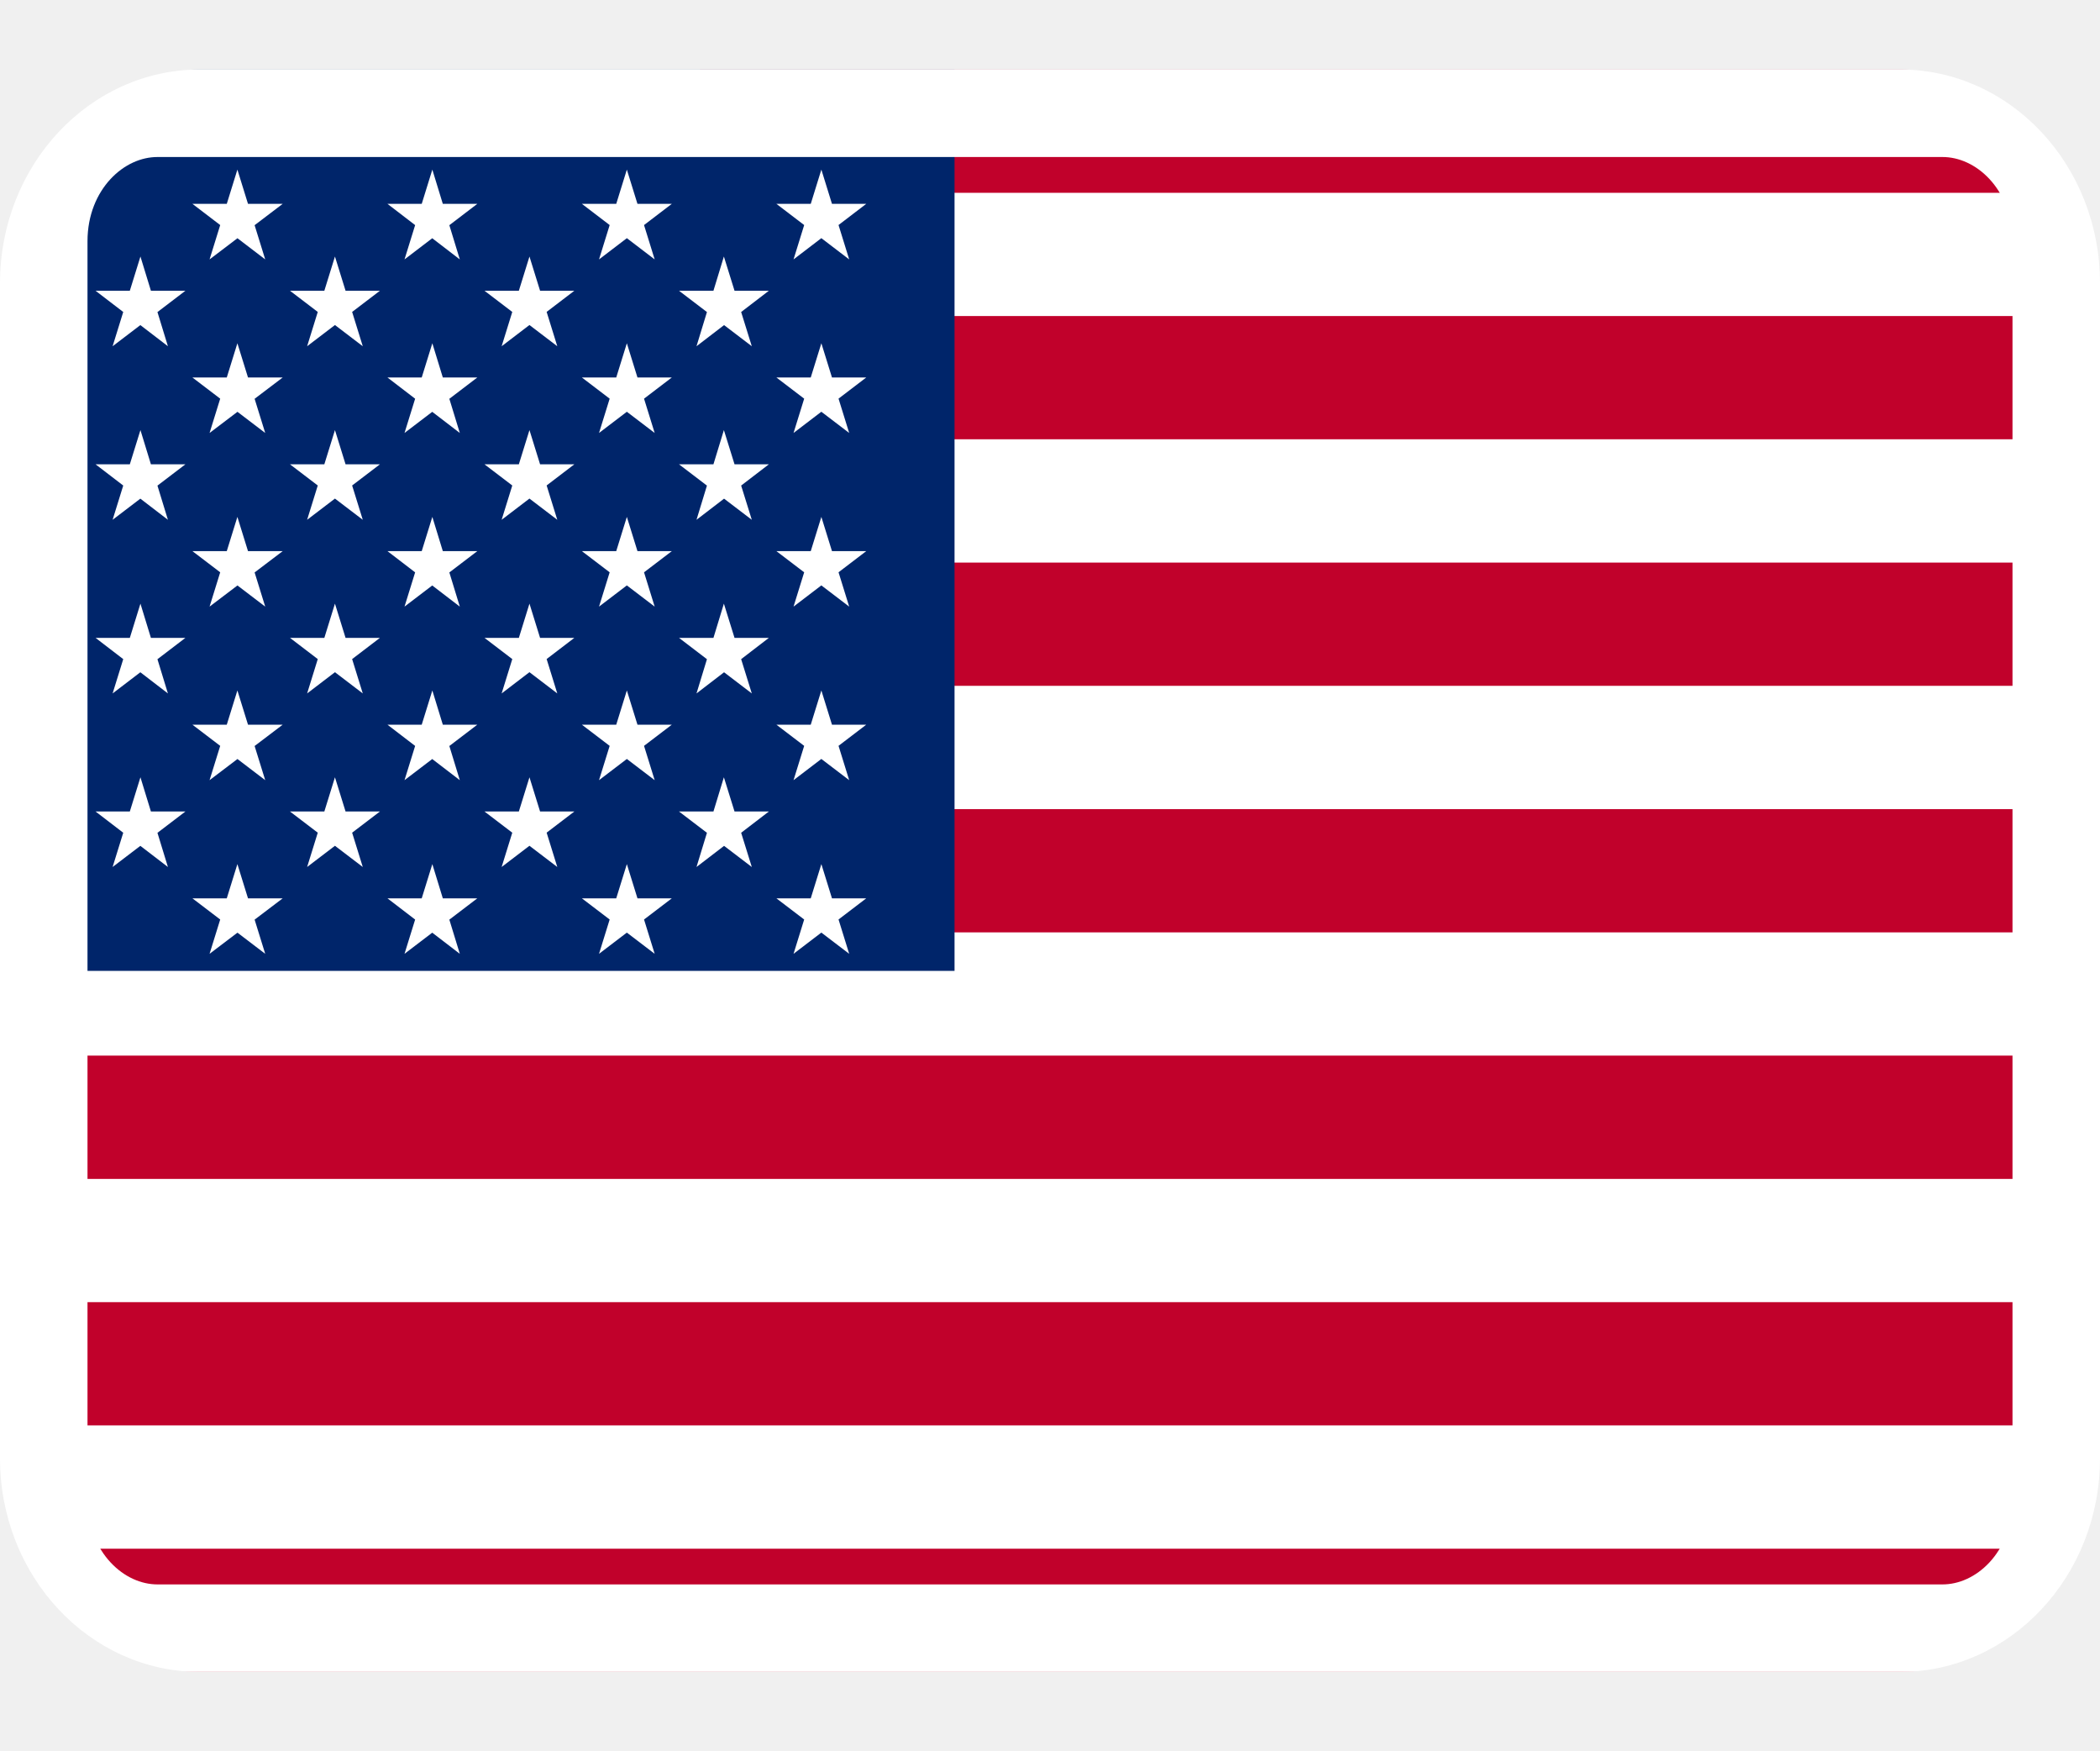
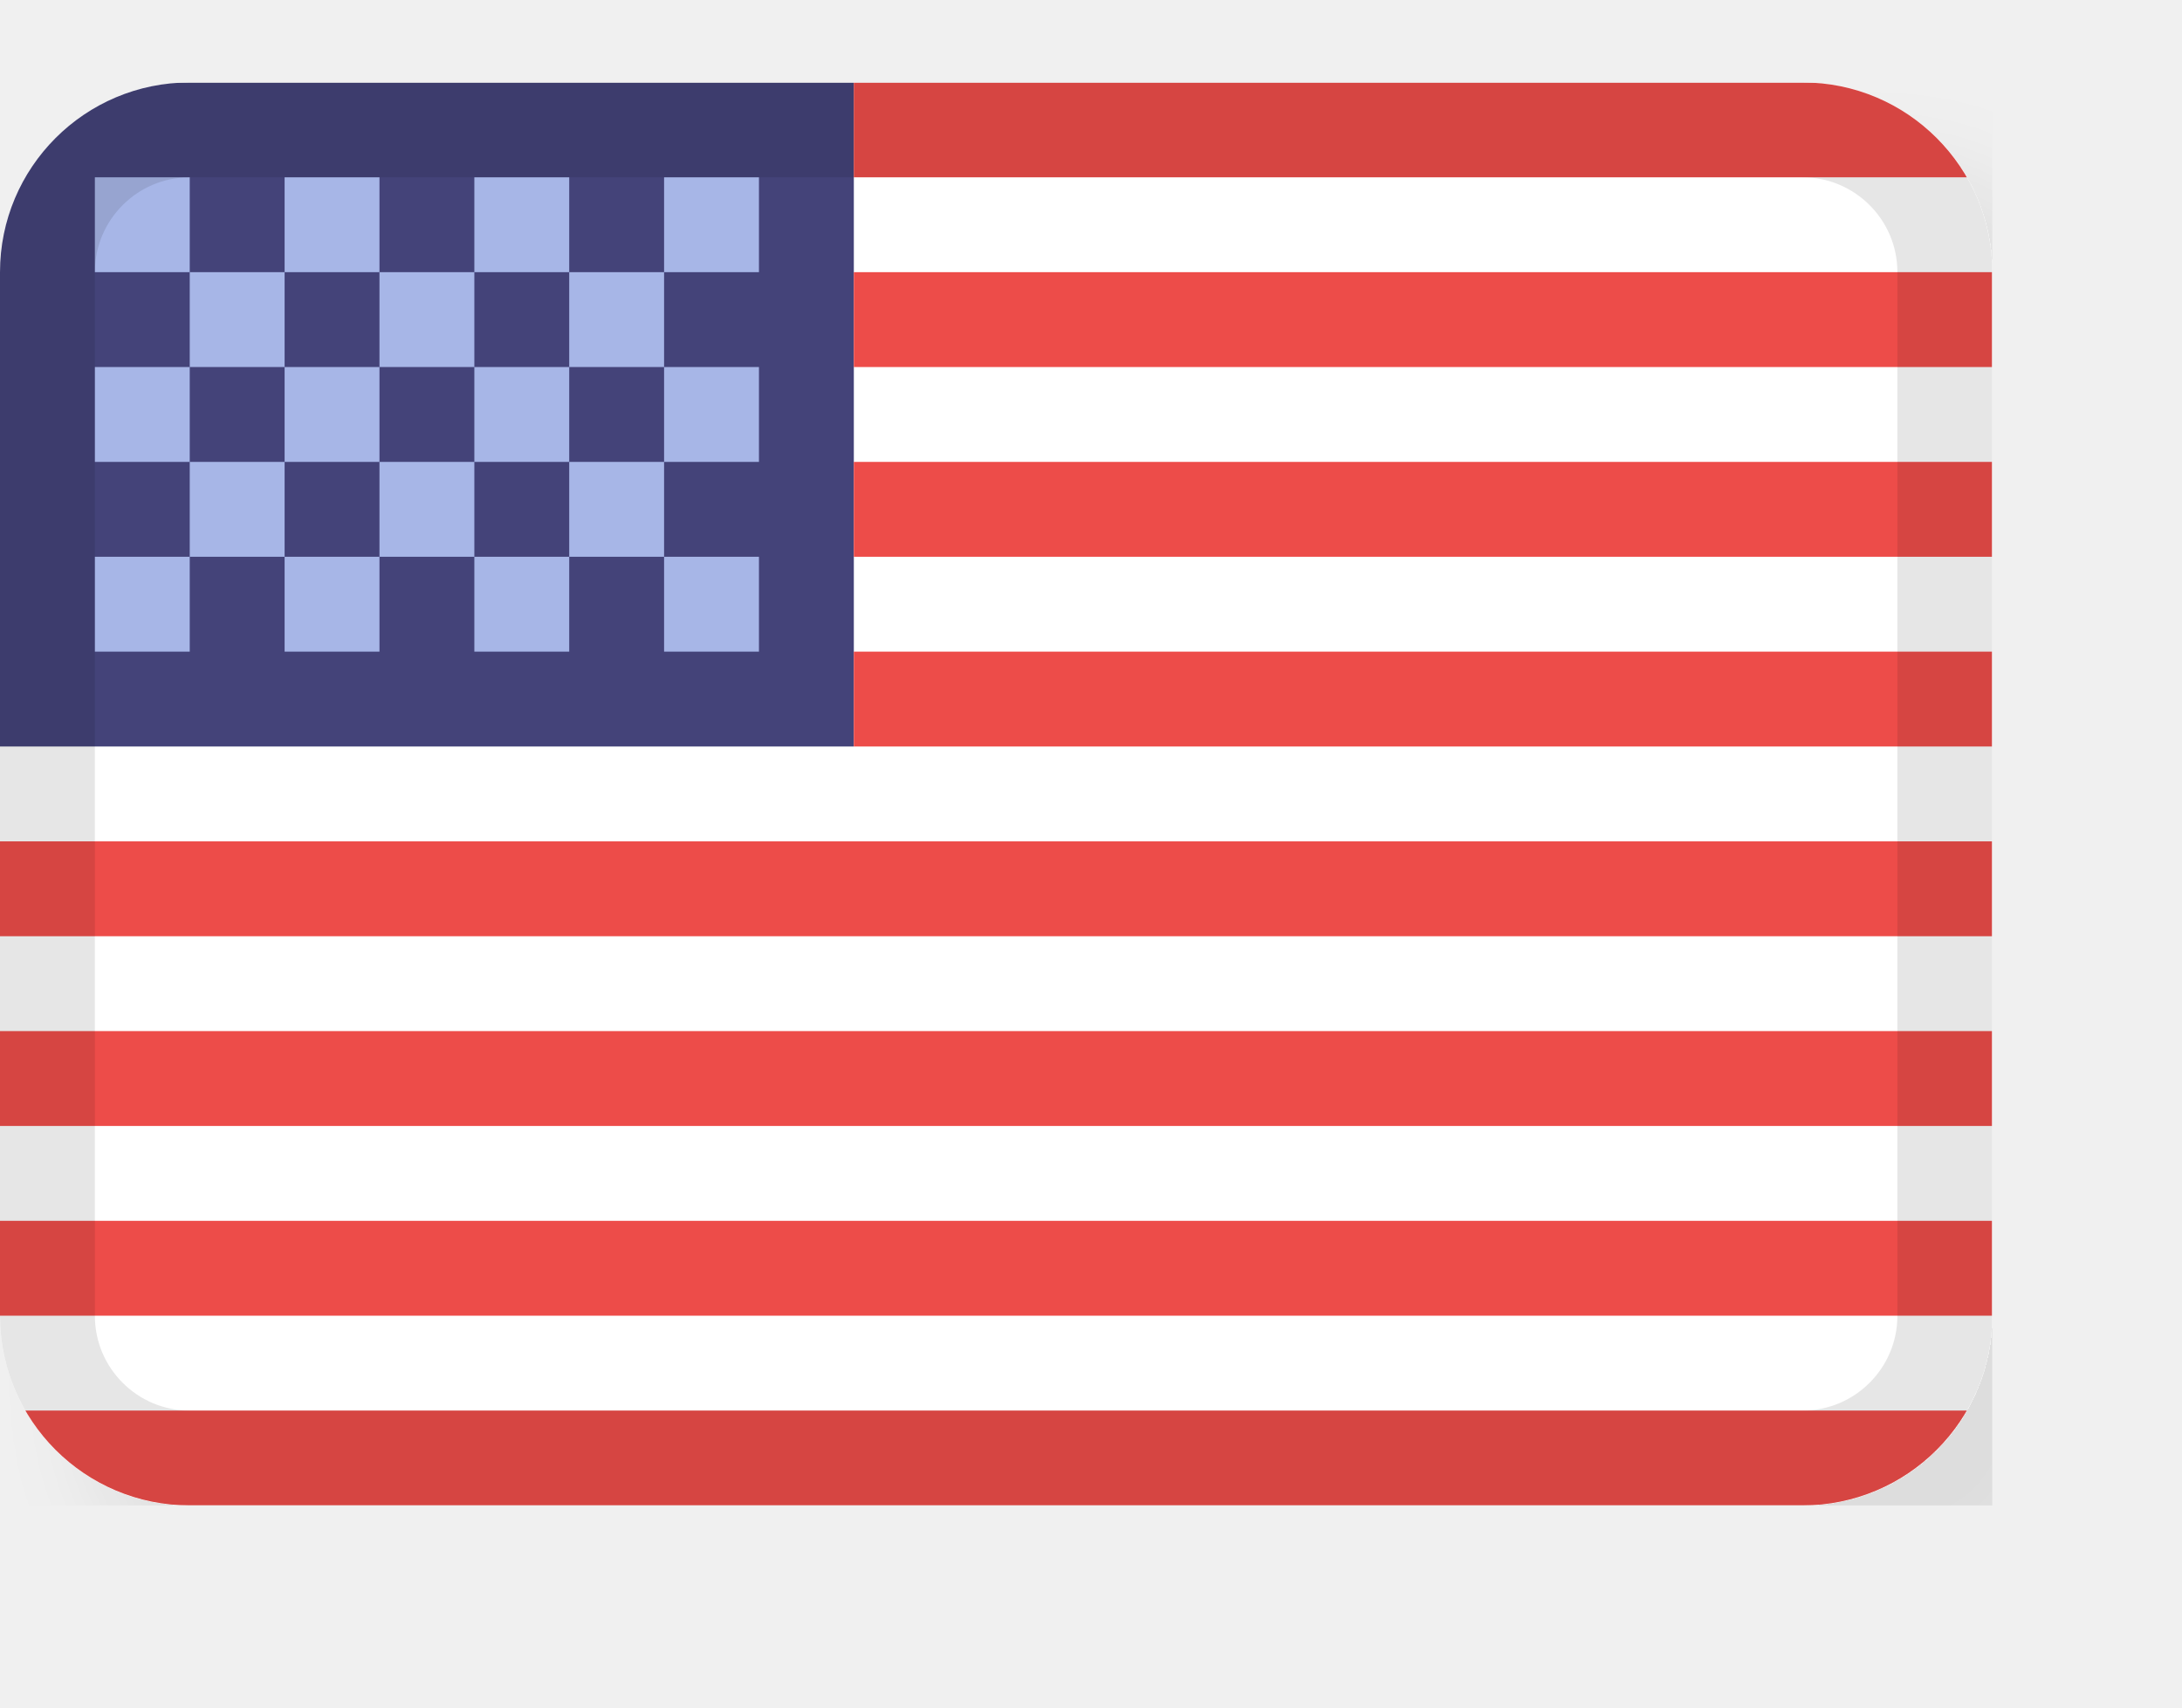
- <svg xmlns="http://www.w3.org/2000/svg" width="24" height="20" viewBox="0 0 24 20" fill="none">
-   <mask id="mask0_14287_58870" style="mask-type:alpha" maskUnits="userSpaceOnUse" x="0" y="0" width="24" height="20">
-     <path d="M21.714 0.794H2.286C1.023 0.794 0 1.887 0 3.236V16.662C0 18.01 1.023 19.103 2.286 19.103H21.714C22.977 19.103 24 18.01 24 16.662V3.236C24 1.887 22.977 0.794 21.714 0.794Z" fill="white" />
-   </mask>
-   <g mask="url(#mask0_14287_58870)">
-     <path d="M21.714 0.794H2.286C1.023 0.794 0 1.887 0 3.236V16.662C0 18.01 1.023 19.103 2.286 19.103H21.714C22.977 19.103 24 18.01 24 16.662V3.236C24 1.887 22.977 0.794 21.714 0.794Z" fill="white" />
-     <path fill-rule="evenodd" clip-rule="evenodd" d="M8 0.794H24V2.203H8V0.794ZM8 3.611H24V5.019H8V3.611ZM8 6.428H24V7.836H8V6.428ZM8 9.245H24V10.653H8V9.245ZM0 12.061H24V13.47H0V12.061ZM0 14.878H24V16.286H0V14.878ZM0 17.695H24V19.103H0V17.695Z" fill="#C1012B" />
-     <path d="M24 20.511H0V21.92H24V20.511Z" fill="#C1012B" />
-     <path fill-rule="evenodd" clip-rule="evenodd" d="M0 0.794H10.909V11.093H0V0.794Z" fill="#00256A" />
-     <path d="M1.605 2.931L1.919 3.956L1.092 3.322H2.119L1.287 3.956L1.605 2.931Z" fill="white" />
-     <path d="M1.605 4.914L1.919 5.939L1.092 5.305H2.119L1.287 5.939L1.605 4.914Z" fill="white" />
-     <path d="M1.605 6.897L1.919 7.923L1.092 7.288H2.119L1.287 7.923L1.605 6.897Z" fill="white" />
-     <path d="M1.605 8.881L1.919 9.906L1.092 9.272H2.119L1.287 9.906L1.605 8.881Z" fill="white" />
-     <path d="M2.713 1.938L3.031 2.964L2.199 2.329H3.231L2.395 2.964L2.713 1.938Z" fill="white" />
-     <path d="M2.713 3.922L3.031 4.947L2.199 4.313H3.231L2.395 4.947L2.713 3.922Z" fill="white" />
-     <path d="M2.713 5.906L3.031 6.931L2.199 6.297H3.231L2.395 6.931L2.713 5.906Z" fill="white" />
-     <path d="M2.713 7.889L3.031 8.914L2.199 8.28H3.231L2.395 8.914L2.713 7.889Z" fill="white" />
-     <path d="M2.713 9.873L3.031 10.898L2.199 10.264H3.231L2.395 10.898L2.713 9.873Z" fill="white" />
-     <path d="M3.828 2.931L4.146 3.956L3.314 3.322H4.342L3.51 3.956L3.828 2.931Z" fill="white" />
-     <path d="M3.828 4.914L4.146 5.939L3.314 5.305H4.342L3.51 5.939L3.828 4.914Z" fill="white" />
-     <path d="M3.828 6.897L4.146 7.923L3.314 7.288H4.342L3.51 7.923L3.828 6.897Z" fill="white" />
-     <path d="M3.828 8.881L4.146 9.906L3.314 9.272H4.342L3.51 9.906L3.828 8.881Z" fill="white" />
-     <path d="M4.941 1.938L5.255 2.964L4.428 2.329H5.455L4.623 2.964L4.941 1.938Z" fill="white" />
-     <path d="M4.941 3.922L5.255 4.947L4.428 4.313H5.455L4.623 4.947L4.941 3.922Z" fill="white" />
-     <path d="M4.941 5.906L5.255 6.931L4.428 6.297H5.455L4.623 6.931L4.941 5.906Z" fill="white" />
-     <path d="M4.941 7.889L5.255 8.914L4.428 8.28H5.455L4.623 8.914L4.941 7.889Z" fill="white" />
-     <path d="M4.941 9.873L5.255 10.898L4.428 10.264H5.455L4.623 10.898L4.941 9.873Z" fill="white" />
-     <path d="M6.051 2.931L6.369 3.956L5.537 3.322H6.564L5.733 3.956L6.051 2.931Z" fill="white" />
-     <path d="M6.051 4.914L6.369 5.939L5.537 5.305H6.564L5.733 5.939L6.051 4.914Z" fill="white" />
-     <path d="M6.051 6.897L6.369 7.923L5.537 7.288H6.564L5.733 7.923L6.051 6.897Z" fill="white" />
-     <path d="M6.051 8.881L6.369 9.906L5.537 9.272H6.564L5.733 9.906L6.051 8.881Z" fill="white" />
-     <path d="M7.164 1.938L7.482 2.964L6.65 2.329H7.678L6.846 2.964L7.164 1.938Z" fill="white" />
-     <path d="M7.164 3.922L7.482 4.947L6.65 4.313H7.678L6.846 4.947L7.164 3.922Z" fill="white" />
-     <path d="M7.164 5.906L7.482 6.931L6.65 6.297H7.678L6.846 6.931L7.164 5.906Z" fill="white" />
-     <path d="M7.164 7.889L7.482 8.914L6.65 8.28H7.678L6.846 8.914L7.164 7.889Z" fill="white" />
-     <path d="M7.164 9.873L7.482 10.898L6.65 10.264H7.678L6.846 10.898L7.164 9.873Z" fill="white" />
-     <path d="M8.273 2.931L8.592 3.956L7.76 3.322H8.787L7.96 3.956L8.273 2.931Z" fill="white" />
-     <path d="M8.273 4.914L8.592 5.939L7.76 5.305H8.787L7.96 5.939L8.273 4.914Z" fill="white" />
-     <path d="M8.273 6.897L8.592 7.923L7.76 7.288H8.787L7.96 7.923L8.273 6.897Z" fill="white" />
-     <path d="M8.273 8.881L8.592 9.906L7.76 9.272H8.787L7.96 9.906L8.273 8.881Z" fill="white" />
-     <path d="M9.387 1.938L9.705 2.964L8.873 2.329H9.9L9.069 2.964L9.387 1.938Z" fill="white" />
-     <path d="M9.387 3.922L9.705 4.947L8.873 4.313H9.9L9.069 4.947L9.387 3.922Z" fill="white" />
-     <path d="M9.387 5.906L9.705 6.931L8.873 6.297H9.9L9.069 6.931L9.387 5.906Z" fill="white" />
-     <path d="M9.387 7.889L9.705 8.914L8.873 8.28H9.9L9.069 8.914L9.387 7.889Z" fill="white" />
-     <path d="M9.387 9.873L9.705 10.898L8.873 10.264H9.9L9.069 10.898L9.387 9.873Z" fill="white" />
-     <path d="M1.8 1.294H22.2C22.878 1.294 23.5 1.907 23.5 2.756V17.141C23.5 17.99 22.878 18.603 22.2 18.603H1.8C1.122 18.603 0.5 17.99 0.5 17.141V2.756C0.5 1.907 1.122 1.294 1.8 1.294Z" stroke="white" />
+ <svg xmlns="http://www.w3.org/2000/svg" width="23" height="18" viewBox="0 0 23 18" fill="none">
+   <g clip-path="url(#clip0_2450_3225)" filter="url(#filter0_d_2450_3225)">
+     <mask id="mask0_2450_3225" style="mask-type:alpha" maskUnits="userSpaceOnUse" x="0" y="0" width="21" height="16">
+       <path d="M19 0.869H2C0.895 0.869 0 1.765 0 2.869V13.869C0 14.974 0.895 15.869 2 15.869H19C20.105 15.869 21 14.974 21 13.869V2.869C21 1.765 20.105 0.869 19 0.869Z" fill="white" />
+     </mask>
+     <g mask="url(#mask0_2450_3225)">
+       <path d="M19 0.869H2C0.895 0.869 0 1.765 0 2.869V13.869C0 14.974 0.895 15.869 2 15.869H19C20.105 15.869 21 14.974 21 13.869V2.869C21 1.765 20.105 0.869 19 0.869Z" fill="white" />
+       <path fill-rule="evenodd" clip-rule="evenodd" d="M0 0.869H9V7.869H0V0.869Z" fill="#444379" />
+       <path fill-rule="evenodd" clip-rule="evenodd" d="M1 1.869V2.869H2V1.869H1ZM3 1.869V2.869H4V1.869H3ZM5 1.869V2.869H6V1.869H5ZM7 1.869V2.869H8V1.869H7ZM6 2.869V3.869H7V2.869H6ZM4 2.869V3.869H5V2.869H4ZM2 2.869V3.869H3V2.869H2ZM1 3.869V4.869H2V3.869H1ZM3 3.869V4.869H4V3.869H3ZM5 3.869V4.869H6V3.869H5ZM7 3.869V4.869H8V3.869H7ZM1 5.869V6.869H2V5.869H1ZM3 5.869V6.869H4V5.869H3ZM5 5.869V6.869H6V5.869H5ZM7 5.869V6.869H8V5.869H7ZM6 4.869V5.869H7V4.869H6ZM4 4.869V5.869H5V4.869H4ZM2 4.869V5.869H3V4.869H2Z" fill="#A7B6E7" />
+       <path fill-rule="evenodd" clip-rule="evenodd" d="M9 0.869V1.869H21V0.869H9ZM9 2.869V3.869H21V2.869H9ZM9 4.869V5.869H21V4.869H9ZM9 6.869V7.869H21V6.869H9ZM0 8.869V9.869H21V8.869H0ZM0 10.869V11.869H21V10.869H0ZM0 12.869V13.869H21V12.869H0ZM0 14.869V15.869H21V14.869H0Z" fill="#ED4C49" />
+       <path d="M19 1.369H2C1.172 1.369 0.5 2.041 0.5 2.869V13.869C0.5 14.698 1.172 15.369 2 15.369H19C19.828 15.369 20.5 14.698 20.5 13.869V2.869C20.5 2.041 19.828 1.369 19 1.369Z" stroke="black" stroke-opacity="0.1" />
+     </g>
  </g>
+   <defs>
+     <filter id="filter0_d_2450_3225" x="0" y="0.869" width="23" height="17" filterUnits="userSpaceOnUse" color-interpolation-filters="sRGB">
+       <feFlood flood-opacity="0" result="BackgroundImageFix" />
+       <feColorMatrix in="SourceAlpha" type="matrix" values="0 0 0 0 0 0 0 0 0 0 0 0 0 0 0 0 0 0 127 0" result="hardAlpha" />
+       <feOffset dx="1" dy="1" />
+       <feGaussianBlur stdDeviation="0.5" />
+       <feComposite in2="hardAlpha" operator="out" />
+       <feColorMatrix type="matrix" values="0 0 0 0 0 0 0 0 0 0 0 0 0 0 0 0 0 0 0.08 0" />
+       <feBlend mode="normal" in2="BackgroundImageFix" result="effect1_dropShadow_2450_3225" />
+       <feBlend mode="normal" in="SourceGraphic" in2="effect1_dropShadow_2450_3225" result="shape" />
+     </filter>
+     <clipPath id="clip0_2450_3225">
+       <rect width="21" height="15" fill="white" transform="translate(0 0.869141)" />
+     </clipPath>
+   </defs>
</svg>
